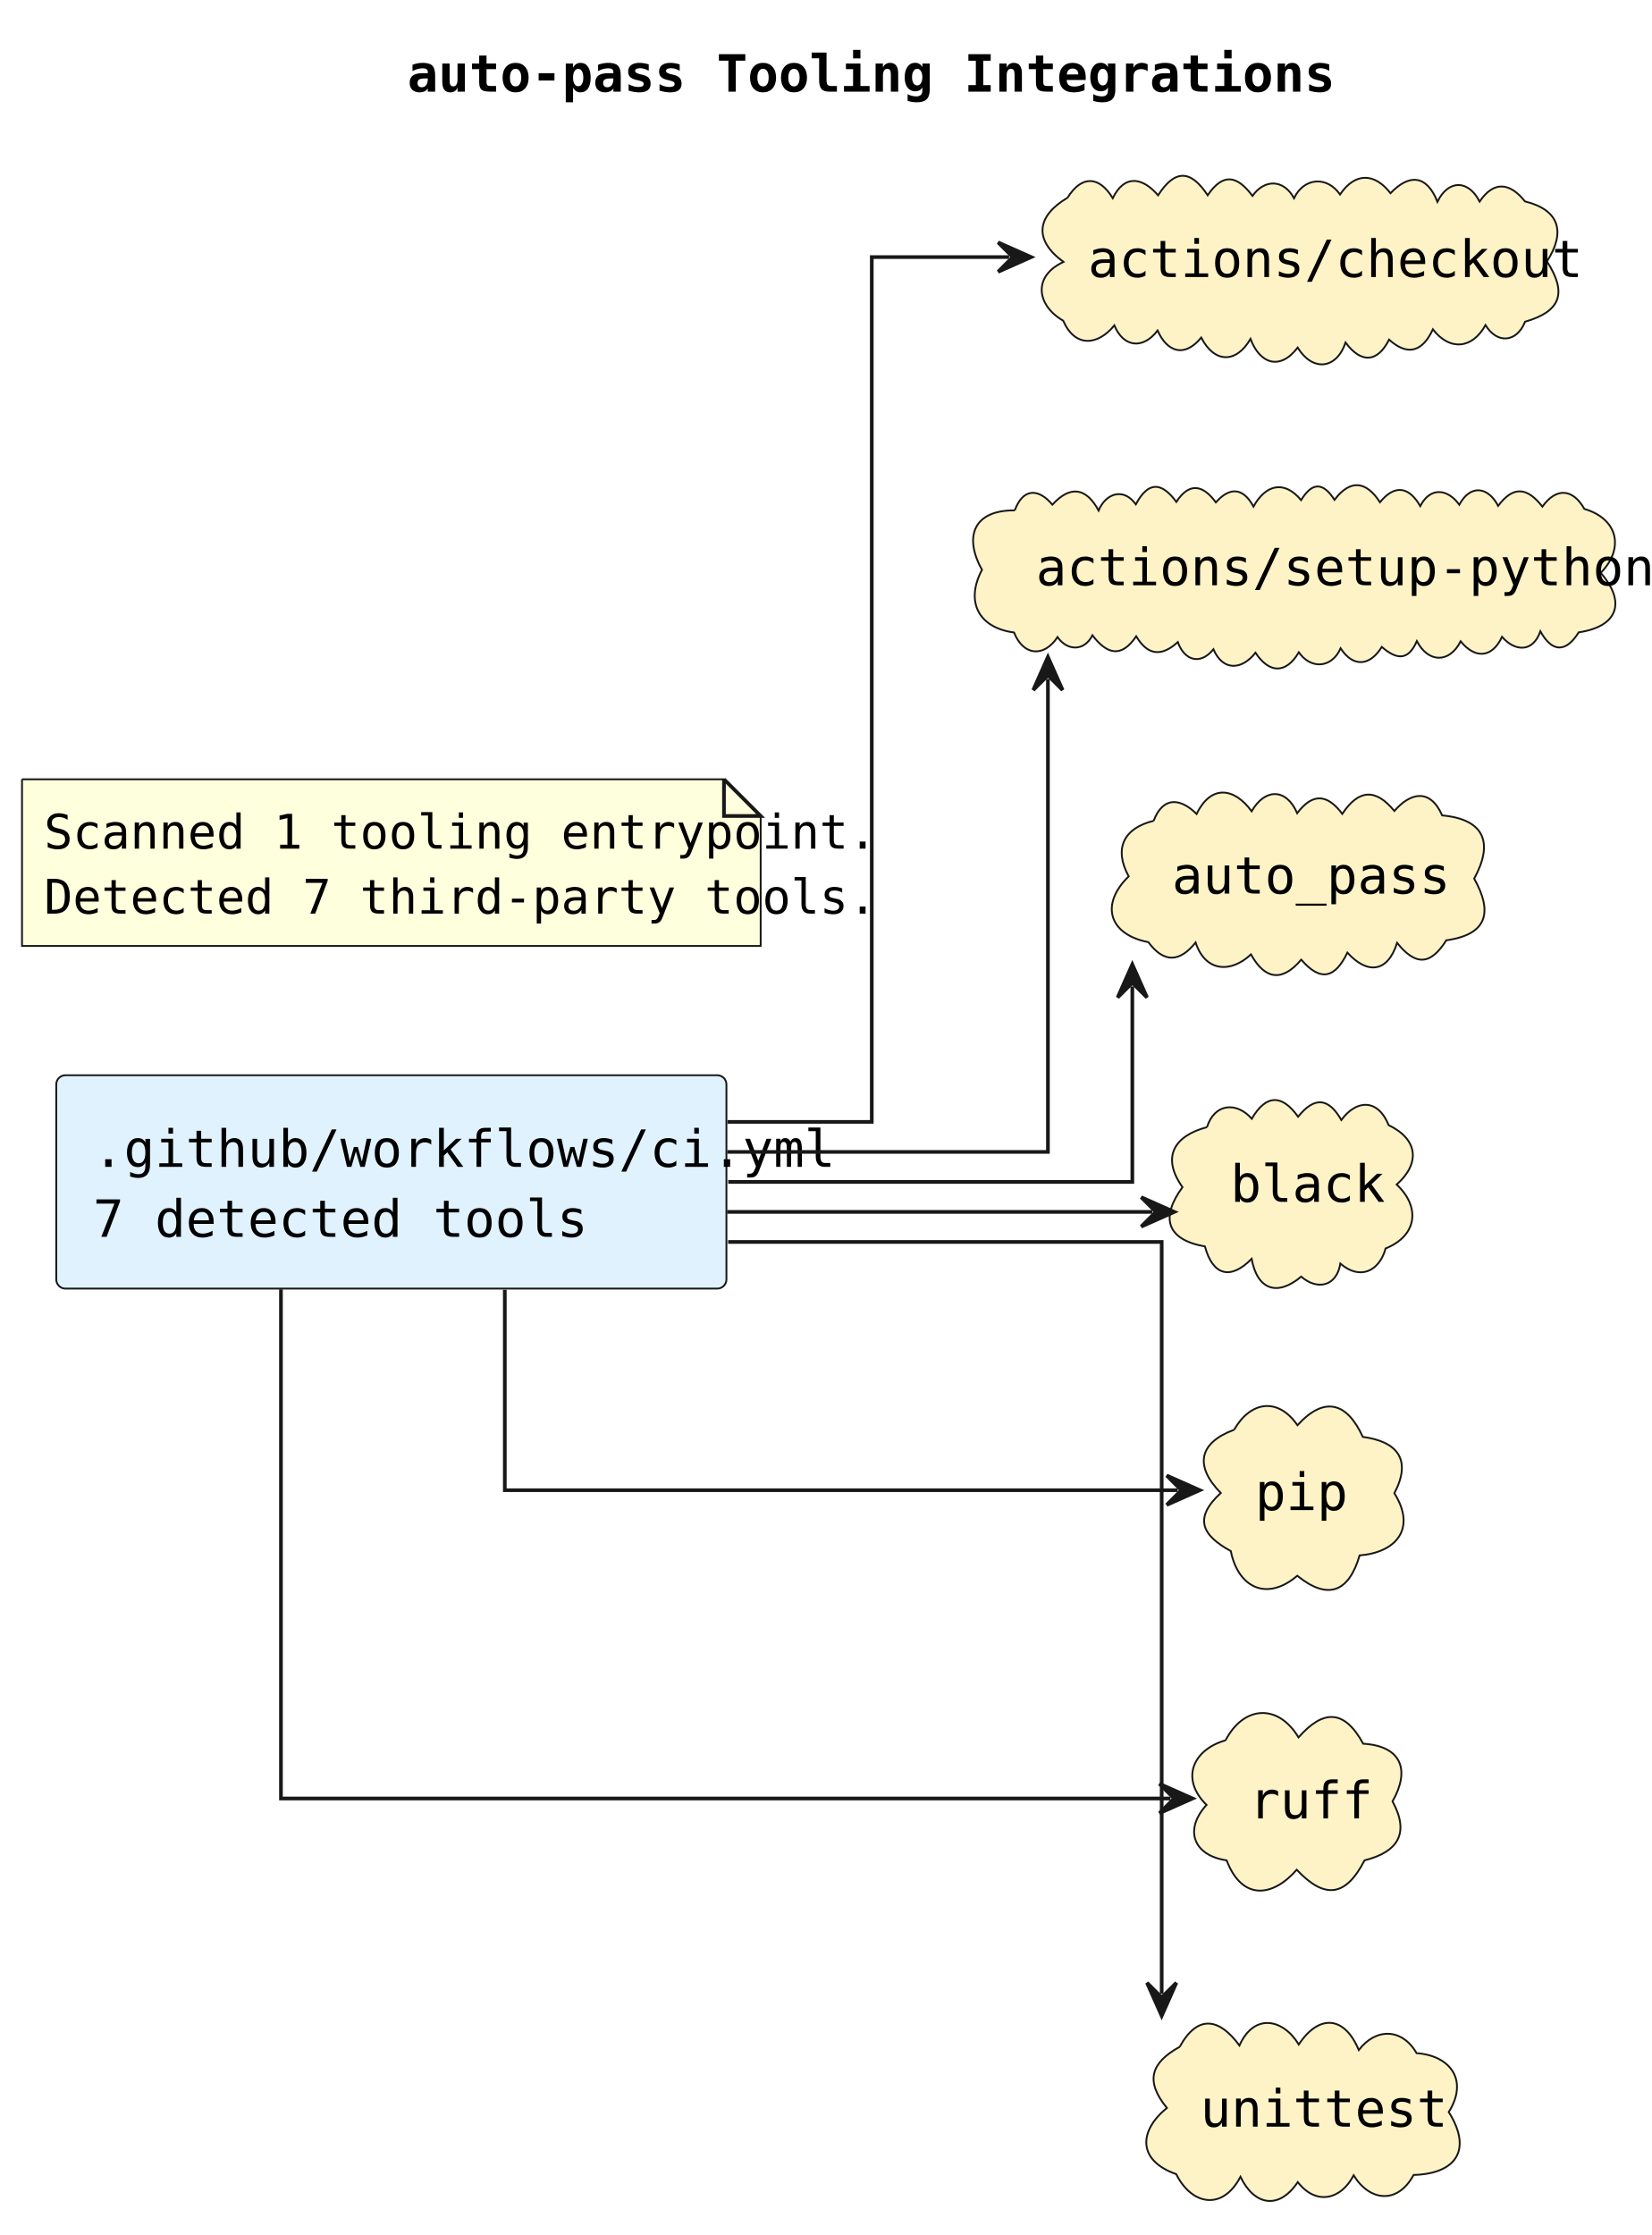
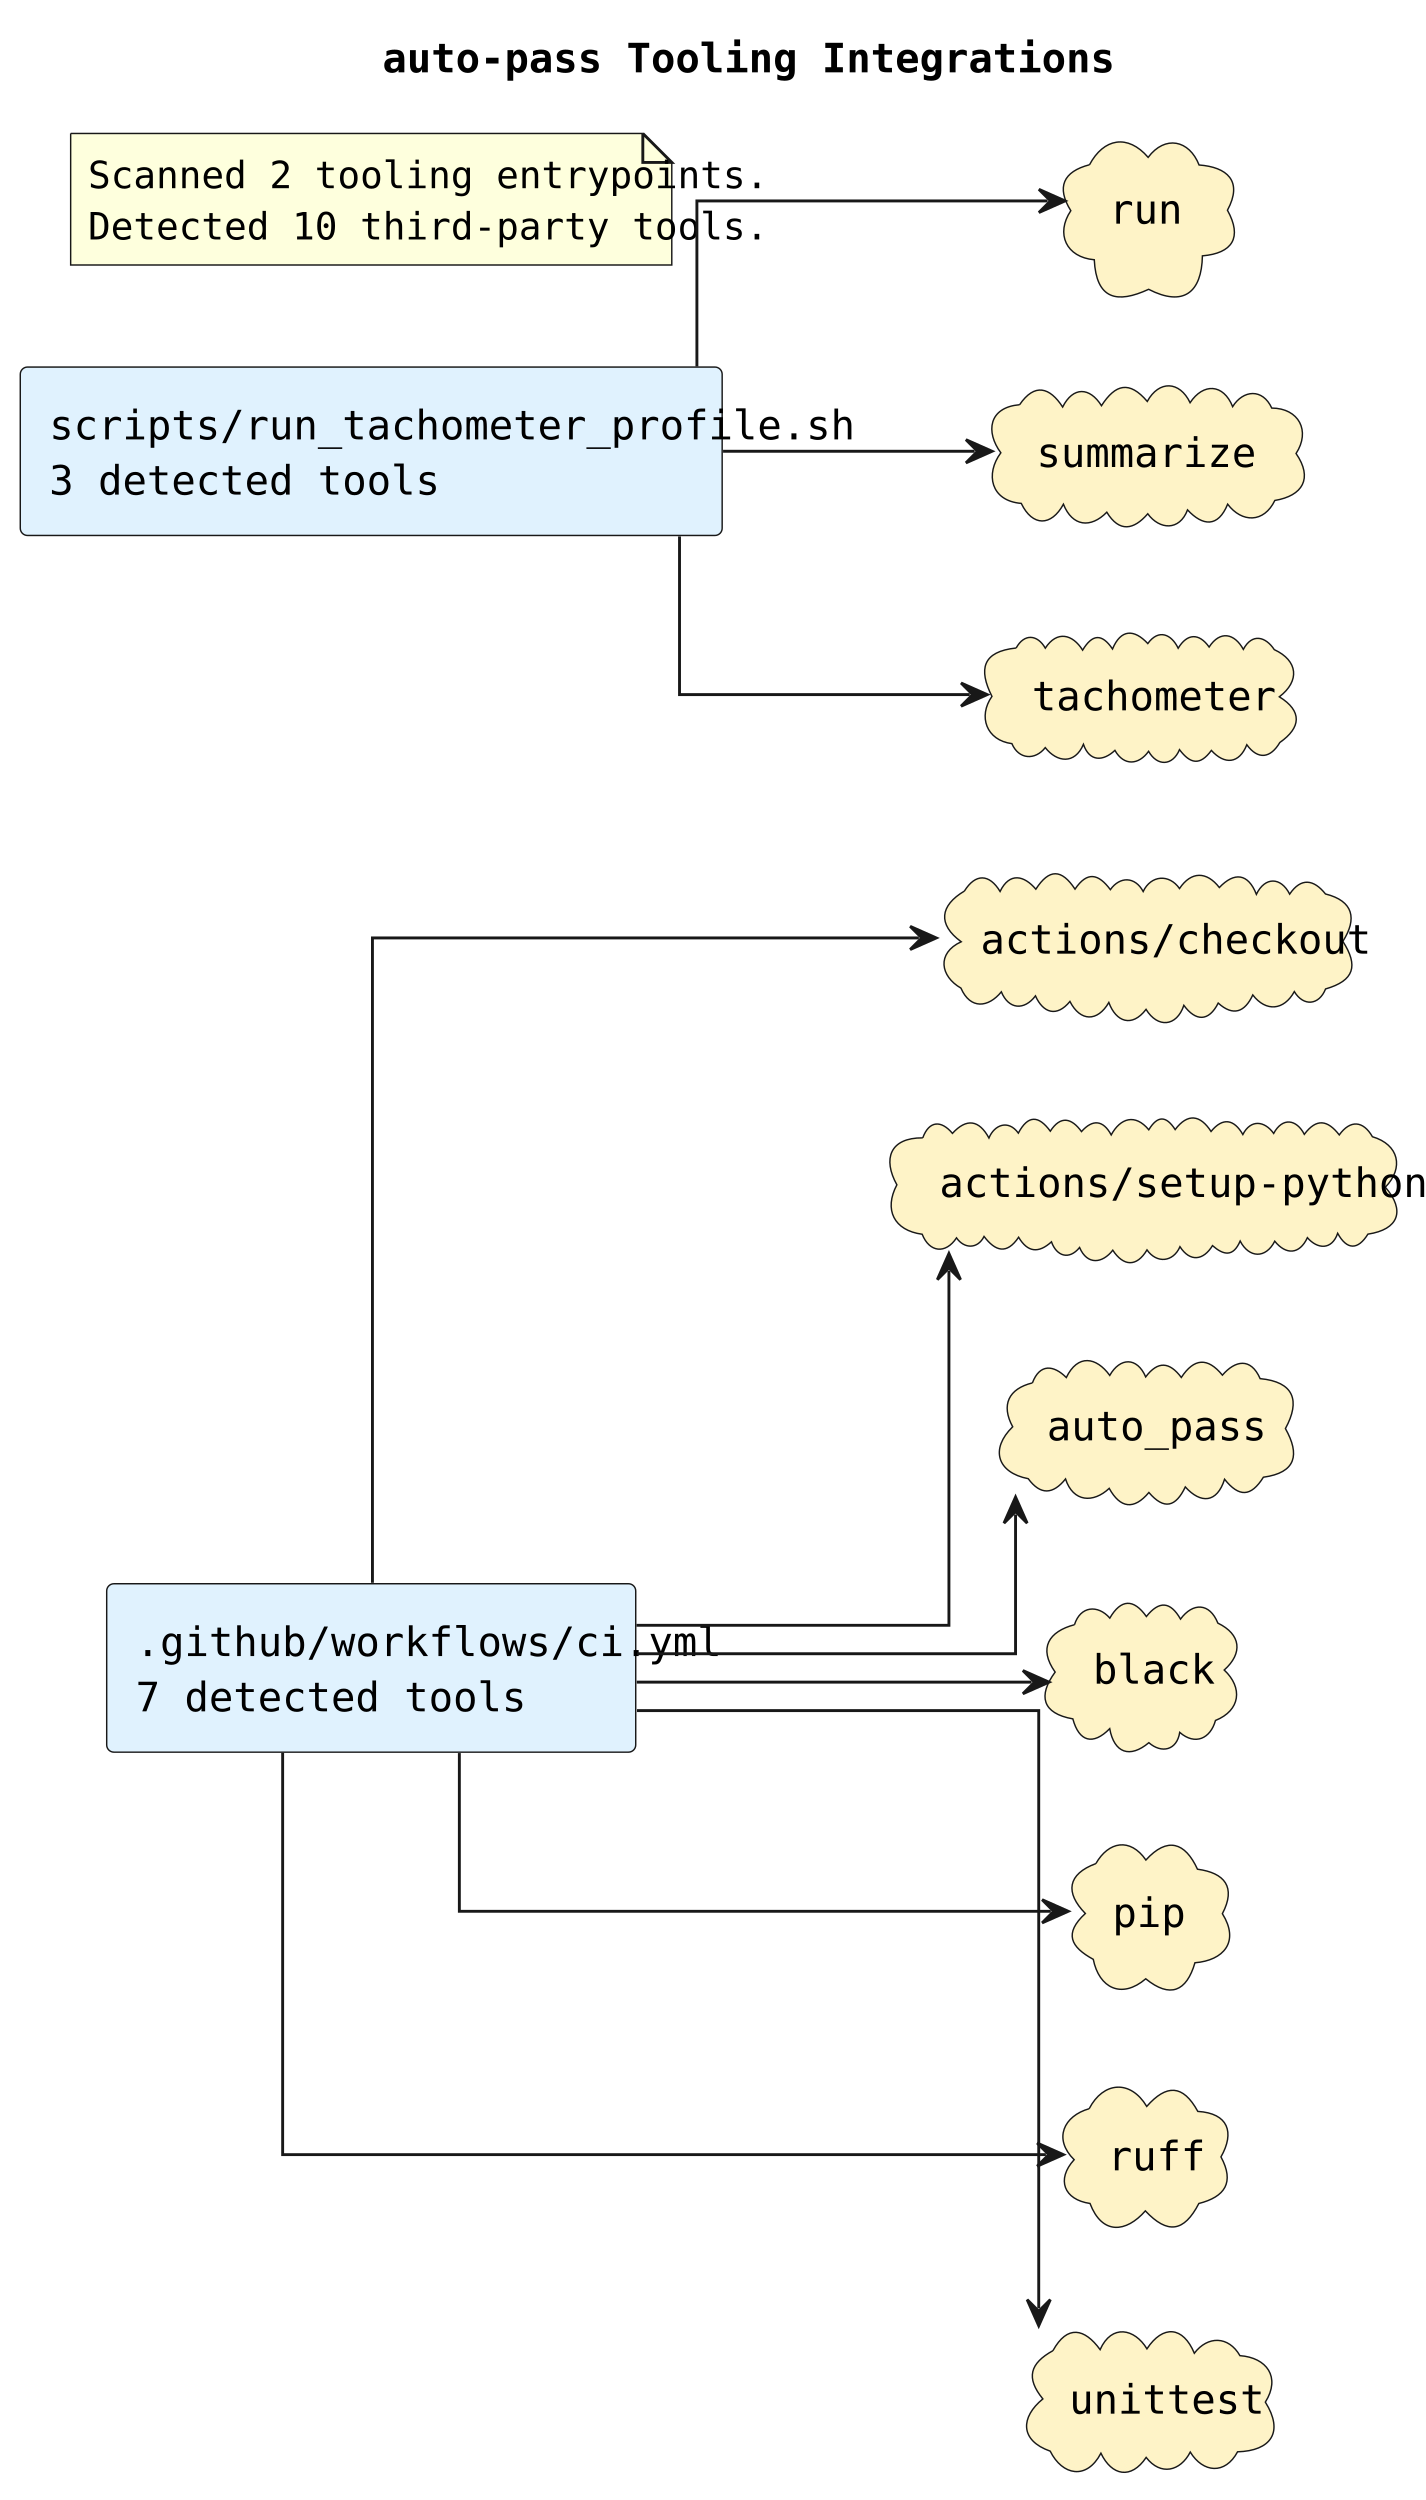
- <svg xmlns="http://www.w3.org/2000/svg" contentStyleType="text/css" data-diagram-type="DESCRIPTION" height="609px" preserveAspectRatio="none" style="width:450px;height:609px;background:#FFFFFF;" version="1.1" viewBox="0 0 450 609" width="450px" zoomAndPan="magnify">
+ <svg xmlns="http://www.w3.org/2000/svg" contentStyleType="text/css" data-diagram-type="DESCRIPTION" height="863px" preserveAspectRatio="none" style="width:492px;height:863px;background:#FFFFFF;" version="1.1" viewBox="0 0 492 863" width="492px" zoomAndPan="magnify">
  <defs />
  <g>
    <g class="title" data-source-line="1">
-       <text fill="#000000" font-family="Monospace" font-size="14" font-weight="bold" lengthAdjust="spacing" textLength="214.241" x="110.999" y="24.966">auto-pass Tooling Integrations</text>
+       <text fill="#000000" font-family="Monospace" font-size="14" font-weight="bold" lengthAdjust="spacing" textLength="214.241" x="132.004" y="24.966">auto-pass Tooling Integrations</text>
    </g>
    <g class="entity" data-qualified-name="source_github_workflows_ci_yml" data-source-line="7" id="ent0002">
-       <rect fill="#E0F2FE" height="58.136" rx="2.5" ry="2.5" style="stroke:#181818;stroke-width:0.5;" width="182.623" x="15.33" y="292.985" />
-       <text fill="#000000" font-family="Monospace" font-size="14" lengthAdjust="spacing" textLength="162.623" x="25.33" y="317.95">.github/workflows/ci.yml</text>
-       <text fill="#000000" font-family="Monospace" font-size="14" lengthAdjust="spacing" textLength="105.336" x="25.33" y="337.018">7 detected tools</text>
+       <rect fill="#E0F2FE" height="58.136" rx="2.5" ry="2.5" style="stroke:#181818;stroke-width:0.5;" width="182.623" x="36.83" y="546.708" />
+       <text fill="#000000" font-family="Monospace" font-size="14" lengthAdjust="spacing" textLength="162.623" x="46.83" y="571.674">.github/workflows/ci.yml</text>
+       <text fill="#000000" font-family="Monospace" font-size="14" lengthAdjust="spacing" textLength="105.336" x="46.83" y="590.742">7 detected tools</text>
    </g>
-     <g class="entity" data-qualified-name="tool_actions_checkout" data-source-line="8" id="ent0003">
-       <path d="M290.902,53.88 C294.754,47.721 299.497,47.862 303.226,54.003 C306.532,47.24 311.533,48.489 315.572,53.215 C320.192,46.068 324.453,46.193 329.094,53.196 C333.369,46.912 337.201,47.9 341.297,53.381 C344.629,48.695 349.842,48.849 352.623,54.015 C355.321,48.357 361.587,47.865 365.164,52.993 C369.244,46.955 374.542,47.015 378.915,52.647 C384.09,47.211 388.851,47.712 391.702,54.985 C394.673,48.861 400.153,48.945 403.192,54.921 C407.16,49.087 411.544,49.844 415.554,54.874 C425.236,57.284 426.546,63.443 421.548,71.232 C426.993,79.689 425.528,84.792 415.585,87.665 C413.337,93.337 407.977,93.808 404.801,88.584 C401.214,95.094 395.052,95.683 390.461,89.74 C387.728,95.643 383.757,97.258 378.527,92.547 C375.246,99.051 370.75,98.876 366.67,93.334 C364.142,100.773 357.624,101.24 353.616,94.718 C348.713,101.116 343.254,99.04 340.767,92.346 C336.831,99.124 330.909,98.969 327.338,91.99 C322.803,97.508 318.115,96.029 315.442,90.062 C311.564,95.18 306.205,94.802 303.661,88.666 C299.2,94.129 292.979,94.865 289.717,87.375 C282.619,83.324 281.218,75.341 289.799,71.369 C281.556,65.341 282.503,58.859 290.902,53.88" fill="#FEF3C7" style="stroke:#181818;stroke-width:0.5;" />
-       <text fill="#000000" font-family="Monospace" font-size="14" lengthAdjust="spacing" textLength="111.916" x="296.47" y="75.481">actions/checkout</text>
+     <g class="entity" data-qualified-name="source_scripts_run_tachometer_profile_sh" data-source-line="8" id="ent0003">
+       <rect fill="#E0F2FE" height="58.136" rx="2.5" ry="2.5" style="stroke:#181818;stroke-width:0.5;" width="242.291" x="7" y="126.708" />
+       <text fill="#000000" font-family="Monospace" font-size="14" lengthAdjust="spacing" textLength="222.291" x="17" y="151.674">scripts/run_tachometer_profile.sh</text>
+       <text fill="#000000" font-family="Monospace" font-size="14" lengthAdjust="spacing" textLength="105.336" x="17" y="170.742">3 detected tools</text>
    </g>
-     <g class="entity" data-qualified-name="tool_actions_setup_python" data-source-line="9" id="ent0004">
-       <path d="M276.529,139.065 C278.742,133.01 282.955,132.949 286.774,137.516 C291.638,132.186 295.977,132.835 299.37,139.112 C301.266,134.523 306.064,132.669 309.52,137.416 C312.879,131.124 316.487,131.231 320.555,136.754 C324.135,131.268 327.873,132.166 331.323,136.892 C335.161,132.55 338.8,132.879 341.576,138.038 C344.751,132.234 349.808,130.581 354.55,136.27 C357.596,131.299 360.534,131.358 363.655,136.201 C367.988,130.458 372.316,131.099 376.045,136.851 C380.088,131.914 383.957,132.578 387.019,137.901 C389.787,132.528 394.55,133.204 397.66,137.527 C400.71,131.883 405.512,132.598 408.243,137.838 C412.467,132.195 416.267,132.879 420.304,138.048 C424.095,132.777 428.547,133.091 431.748,138.671 C440.893,141.373 442.724,149.396 436.204,156.102 C443.239,164.197 440.792,170.735 430.201,172.299 C426.719,177.89 422.941,177.818 419.757,172.026 C417.712,177.902 412.773,177.525 409.306,173.532 C406.559,179.394 401.931,179.546 398.034,174.749 C394.913,180.864 389.163,180.6 386.094,174.697 C383.671,180.263 380.442,179.642 376.543,176.274 C373.389,181.407 368.829,182.043 365.317,176.655 C362.942,182.037 357.282,182.511 353.933,177.749 C350.352,183.772 345.808,183.446 342.121,177.857 C338.546,182.435 333.353,183.124 330.657,176.923 C327.007,181.407 322.702,179.895 320.955,174.962 C316.503,178.993 312.772,178.657 309.618,173.381 C305.482,179.49 301.568,178.186 297.688,173.107 C295.461,177.533 290.832,177.4 288.179,173.6 C284.405,179.275 278.825,178.662 276.326,172.34 C266.589,171.054 263.019,163.886 267.591,155.276 C262.628,146.359 265.157,138.975 276.529,139.065" fill="#FEF3C7" style="stroke:#181818;stroke-width:0.5;" />
-       <text fill="#000000" font-family="Monospace" font-size="14" lengthAdjust="spacing" textLength="140.28" x="282.28" y="159.481">actions/setup-python</text>
+     <g class="entity" data-qualified-name="tool_actions_checkout" data-source-line="9" id="ent0004">
+       <path d="M332.902,307.604 C336.754,301.445 341.497,301.585 345.226,307.726 C348.532,300.963 353.533,302.212 357.572,306.939 C362.192,299.791 366.453,299.916 371.094,306.919 C375.369,300.636 379.201,301.624 383.297,307.104 C386.629,302.419 391.842,302.572 394.623,307.738 C397.321,302.08 403.587,301.589 407.164,306.716 C411.244,300.679 416.542,300.738 420.915,306.37 C426.09,300.935 430.851,301.435 433.702,308.709 C436.673,302.584 442.153,302.669 445.192,308.644 C449.16,302.811 453.544,303.568 457.554,308.597 C467.236,311.007 468.546,317.167 463.548,324.955 C468.993,333.412 467.528,338.515 457.585,341.389 C455.337,347.06 449.977,347.531 446.801,342.307 C443.214,348.817 437.052,349.407 432.461,343.464 C429.728,349.366 425.757,350.981 420.527,346.271 C417.246,352.775 412.75,352.599 408.67,347.057 C406.142,354.497 399.624,354.963 395.616,348.441 C390.713,354.839 385.254,352.763 382.767,346.07 C378.831,352.848 372.909,352.692 369.338,345.713 C364.803,351.231 360.115,349.753 357.442,343.786 C353.564,348.903 348.205,348.525 345.661,342.39 C341.2,347.853 334.979,348.589 331.717,341.099 C324.619,337.047 323.218,329.064 331.799,325.093 C323.556,319.065 324.503,312.582 332.902,307.604" fill="#FEF3C7" style="stroke:#181818;stroke-width:0.5;" />
+       <text fill="#000000" font-family="Monospace" font-size="14" lengthAdjust="spacing" textLength="111.916" x="338.47" y="329.204">actions/checkout</text>
    </g>
-     <g class="entity" data-qualified-name="tool_auto_pass" data-source-line="10" id="ent0005">
-       <path d="M314.379,223.653 C316.928,216.865 321.766,217.485 326.076,221.799 C330.041,213.634 336.391,214.638 341.075,221.059 C344.633,214.833 350.479,214.626 353.485,221.578 C357.719,215.97 361.717,216.358 365.778,221.77 C370.183,215.1 374.834,214.717 379.965,220.974 C384.378,215.881 389.737,214.774 392.992,222.181 C404.655,223.272 406.991,229.752 401.716,239.417 C406.764,248.398 405.463,254.655 394.112,256.213 C389.792,263.098 385.725,263.166 380.712,256.92 C378.111,265.145 372.531,265.496 367.159,259.574 C363.854,266.493 359.88,267.64 354.586,261.487 C349.402,267.644 344.714,266.958 340.888,260.062 C335.408,265.219 328.44,264.886 325.807,256.816 C321.472,262.207 317.186,262.48 312.931,256.723 C302.188,254.64 299.696,246.451 307.57,238.8 C303.459,231.238 306.161,225.673 314.379,223.653" fill="#FEF3C7" style="stroke:#181818;stroke-width:0.5;" />
-       <text fill="#000000" font-family="Monospace" font-size="14" lengthAdjust="spacing" textLength="66.122" x="319.36" y="243.481">auto_pass</text>
+     <g class="entity" data-qualified-name="tool_actions_setup_python" data-source-line="10" id="ent0005">
+       <path d="M318.539,392.789 C320.752,386.734 324.965,386.672 328.784,391.24 C333.648,385.91 337.987,386.559 341.38,392.836 C343.276,388.246 348.074,386.392 351.53,391.14 C354.889,384.847 358.497,384.954 362.565,390.478 C366.145,384.991 369.883,385.889 373.333,390.615 C377.171,386.274 380.81,386.602 383.586,391.762 C386.761,385.957 391.818,384.305 396.56,389.994 C399.606,385.023 402.544,385.081 405.665,389.924 C409.998,384.181 414.326,384.822 418.055,390.575 C422.098,385.637 425.967,386.301 429.029,391.624 C431.797,386.251 436.56,386.928 439.67,391.25 C442.72,385.606 447.522,386.321 450.252,391.561 C454.477,385.919 458.277,386.602 462.314,391.771 C466.105,386.501 470.557,386.814 473.758,392.394 C482.903,395.096 484.734,403.119 478.214,409.825 C485.249,417.921 482.802,424.459 472.211,426.023 C468.729,431.613 464.951,431.541 461.767,425.75 C459.722,431.625 454.783,431.249 451.316,427.255 C448.569,433.118 443.941,433.269 440.044,428.472 C436.923,434.588 431.173,434.323 428.104,428.42 C425.68,433.986 422.452,433.365 418.553,429.997 C415.399,435.13 410.839,435.766 407.327,430.379 C404.952,435.761 399.292,436.235 395.943,431.472 C392.362,437.496 387.818,437.169 384.131,431.58 C380.556,436.159 375.363,436.848 372.667,430.646 C369.017,435.13 364.712,433.619 362.965,428.686 C358.513,432.716 354.782,432.38 351.628,427.105 C347.492,433.214 343.578,431.91 339.698,426.831 C337.471,431.257 332.842,431.123 330.189,427.323 C326.415,432.999 320.835,432.385 318.336,426.063 C308.599,424.777 305.029,417.61 309.601,408.999 C304.639,400.083 307.167,392.698 318.539,392.789" fill="#FEF3C7" style="stroke:#181818;stroke-width:0.5;" />
+       <text fill="#000000" font-family="Monospace" font-size="14" lengthAdjust="spacing" textLength="140.28" x="324.29" y="413.204">actions/setup-python</text>
    </g>
-     <g class="entity" data-qualified-name="tool_black" data-source-line="11" id="ent0006">
-       <path d="M328.911,307.13 C330.933,300.635 336.978,300.116 341.107,304.838 C344.978,298.213 349.305,298.067 353.732,304.291 C358.142,298.796 361.992,299.013 365.516,305.185 C369.761,299.427 375.554,299.47 378.409,306.578 C386.402,310.44 387.123,316.941 380.6,322.767 C387.112,328.885 386.231,336.695 377.582,340.186 C375.855,346.423 370.596,348.927 365.245,344.302 C364.249,350.559 358.937,351.666 354.584,347.857 C348.039,353.344 342.623,351.467 341.071,343.017 C335.276,348.918 330.473,347.529 328.344,339.635 C317.724,337.76 316.238,331.642 322.235,323.483 C316.318,315.157 320.111,309.447 328.911,307.13" fill="#FEF3C7" style="stroke:#181818;stroke-width:0.5;" />
-       <text fill="#000000" font-family="Monospace" font-size="14" lengthAdjust="spacing" textLength="34.272" x="335.29" y="327.481">black</text>
+     <g class="entity" data-qualified-name="tool_auto_pass" data-source-line="11" id="ent0006">
+       <path d="M356.389,477.377 C358.938,470.589 363.776,471.208 368.086,475.522 C372.051,467.358 378.401,468.362 383.086,474.782 C386.643,468.556 392.489,468.349 395.495,475.301 C399.728,469.693 403.727,470.082 407.788,475.494 C412.193,468.823 416.844,468.441 421.975,474.697 C426.388,469.604 431.747,468.497 435.002,475.904 C446.665,476.995 449.001,483.476 443.726,493.14 C448.774,502.122 447.473,508.378 436.122,509.936 C431.802,516.822 427.735,516.889 422.722,510.644 C420.12,518.869 414.541,519.22 409.169,513.298 C405.864,520.216 401.89,521.363 396.596,515.211 C391.412,521.367 386.724,520.681 382.898,513.786 C377.418,518.942 370.45,518.61 367.817,510.539 C363.482,515.931 359.196,516.204 354.941,510.446 C344.198,508.363 341.706,500.174 349.58,492.523 C345.469,484.962 348.171,479.396 356.389,477.377" fill="#FEF3C7" style="stroke:#181818;stroke-width:0.5;" />
+       <text fill="#000000" font-family="Monospace" font-size="14" lengthAdjust="spacing" textLength="66.122" x="361.37" y="497.204">auto_pass</text>
    </g>
-     <g class="entity" data-qualified-name="tool_pip" data-source-line="12" id="ent0007">
-       <path d="M336.301,389.583 C340.646,381.955 348.111,380.493 353.565,388.345 C360.973,380.231 367.082,382.179 371.37,391.526 C380.742,392.778 384.802,397.671 379.967,406.878 C386.058,416.605 380.384,423.029 370.496,423.826 C367.586,433.802 361.895,436.169 353.513,429.364 C345.197,436.476 337.383,432.573 335.395,422.638 C327.582,418.36 325.15,413.738 332.659,406.811 C325.591,399.592 326.476,393.229 336.301,389.583" fill="#FEF3C7" style="stroke:#181818;stroke-width:0.5;" />
-       <text fill="#000000" font-family="Monospace" font-size="14" lengthAdjust="spacing" textLength="20.832" x="342.01" y="411.481">pip</text>
+     <g class="entity" data-qualified-name="tool_black" data-source-line="12" id="ent0007">
+       <path d="M370.911,560.853 C372.933,554.359 378.978,553.839 383.107,558.561 C386.978,551.936 391.305,551.791 395.732,558.014 C400.142,552.519 403.992,552.736 407.516,558.909 C411.761,553.15 417.554,553.194 420.409,560.302 C428.402,564.163 429.123,570.665 422.6,576.491 C429.112,582.608 428.231,590.419 419.582,593.909 C417.855,600.146 412.596,602.65 407.245,598.025 C406.249,604.283 400.937,605.389 396.584,601.581 C390.039,607.067 384.623,605.19 383.071,596.74 C377.276,602.641 372.473,601.253 370.344,593.358 C359.724,591.483 358.238,585.366 364.235,577.206 C358.318,568.88 362.111,563.171 370.911,560.853" fill="#FEF3C7" style="stroke:#181818;stroke-width:0.5;" />
+       <text fill="#000000" font-family="Monospace" font-size="14" lengthAdjust="spacing" textLength="34.272" x="377.29" y="581.204">black</text>
    </g>
-     <g class="entity" data-qualified-name="tool_ruff" data-source-line="13" id="ent0008">
-       <path d="M333.973,474.202 C338.843,464.803 348.226,464.07 353.846,473.406 C360.655,465.714 366.337,465.748 371.475,475.13 C382.031,475.78 384.282,482.374 379.466,490.841 C384.243,499.671 380.84,504.635 371.834,506.924 C366.691,516.879 361.001,517.582 353.363,509.475 C346.714,517.065 338.428,517.864 334.262,506.916 C325.258,505.609 322.536,498.651 328.779,491.809 C321.459,484.578 325.225,476.693 333.973,474.202" fill="#FEF3C7" style="stroke:#181818;stroke-width:0.5;" />
-       <text fill="#000000" font-family="Monospace" font-size="14" lengthAdjust="spacing" textLength="24.066" x="340.39" y="495.481">ruff</text>
+     <g class="entity" data-qualified-name="tool_pip" data-source-line="13" id="ent0008">
+       <path d="M378.301,643.307 C382.646,635.679 390.111,634.216 395.565,642.069 C402.973,633.955 409.082,635.902 413.37,645.249 C422.742,646.501 426.802,651.394 421.967,660.601 C428.058,670.328 422.384,676.752 412.496,677.55 C409.586,687.525 403.895,689.893 395.513,683.087 C387.197,690.2 379.383,686.297 377.395,676.362 C369.582,672.083 367.15,667.461 374.659,660.534 C367.591,653.316 368.476,646.953 378.301,643.307" fill="#FEF3C7" style="stroke:#181818;stroke-width:0.5;" />
+       <text fill="#000000" font-family="Monospace" font-size="14" lengthAdjust="spacing" textLength="20.832" x="384.01" y="665.204">pip</text>
    </g>
-     <g class="entity" data-qualified-name="tool_unittest" data-source-line="14" id="ent0009">
-       <path d="M321.467,557.728 C326.454,548.676 332.392,550.027 337.748,557.361 C341.743,548.424 349.647,550.064 353.914,557.085 C359.454,548.733 366.373,549.264 370.271,558.603 C374.915,552.526 382.066,552.594 386.017,559.447 C395.219,560.113 400.225,566.82 394.787,575.49 C401.321,585.899 396.695,592.312 385.199,592.644 C380.884,600.661 373.277,599.901 368.87,592.742 C365.43,599.372 358.672,601.049 353.644,594.59 C348.458,602.304 341.772,600.944 338.027,593.139 C333.122,602.511 324.695,600.83 320.523,592.418 C309.942,588.705 310.261,580.672 317.982,574.381 C312.026,567.091 313.54,562.113 321.467,557.728" fill="#FEF3C7" style="stroke:#181818;stroke-width:0.5;" />
-       <text fill="#000000" font-family="Monospace" font-size="14" lengthAdjust="spacing" textLength="50.68" x="327.08" y="579.481">unittest</text>
+     <g class="entity" data-qualified-name="tool_ruff" data-source-line="14" id="ent0009">
+       <path d="M375.983,727.925 C380.853,718.526 390.236,717.794 395.856,727.13 C402.665,719.437 408.346,719.471 413.485,728.854 C424.041,729.503 426.292,736.097 421.476,744.564 C426.253,753.394 422.85,758.359 413.844,760.647 C408.701,770.602 403.011,771.306 395.373,763.199 C388.724,770.788 380.438,771.587 376.272,760.64 C367.268,759.332 364.546,752.374 370.789,745.532 C363.469,738.301 367.235,730.416 375.983,727.925" fill="#FEF3C7" style="stroke:#181818;stroke-width:0.5;" />
+       <text fill="#000000" font-family="Monospace" font-size="14" lengthAdjust="spacing" textLength="24.066" x="382.4" y="749.204">ruff</text>
    </g>
-     <g class="entity" data-qualified-name="toolingGraphSummary" data-source-line="23" id="ent0017">
-       <path d="M6,212.345 L6,257.757 L207.284,257.757 L207.284,222.345 L197.284,212.345 L6,212.345" fill="#FEFFDD" style="stroke:#181818;stroke-width:0.5;" />
-       <path d="M197.284,212.345 L197.284,222.345 L207.284,222.345 L197.284,212.345" fill="#FEFFDD" style="stroke:#181818;stroke-width:1;" />
-       <text fill="#000000" font-family="Monospace" font-size="13" lengthAdjust="spacing" textLength="180.284" x="12" y="231.242">Scanned 1 tooling entrypoint.</text>
-       <text fill="#000000" font-family="Monospace" font-size="13" lengthAdjust="spacing" textLength="171.782" x="12" y="248.948">Detected 7 third-party tools.</text>
+     <g class="entity" data-qualified-name="tool_run" data-source-line="15" id="ent0010">
+       <path d="M376.1,56.871 C380.972,47.729 389.275,46.13 396.335,54.314 C402.199,46.55 410.524,48.288 413.923,56.953 C423.512,57.661 429.202,62.414 423.714,72.574 C428.949,82.02 425.447,87.44 415.073,88.323 C414.835,101.047 408.503,106.042 396.51,99.871 C385.603,104.904 378.441,103.418 377.74,89.67 C368.079,88.836 364.291,80.744 369.644,72.733 C364.589,64.606 367.005,59.238 376.1,56.871" fill="#FEF3C7" style="stroke:#181818;stroke-width:0.5;" />
+       <text fill="#000000" font-family="Monospace" font-size="14" lengthAdjust="spacing" textLength="23.086" x="382.89" y="77.204">run</text>
    </g>
-     <g class="link" data-entity-1="ent0002" data-entity-2="ent0003" data-link-type="dependency" data-source-line="15" id="lnk10">
-       <path d="M198.28,305.695 C220.29,305.695 237.56,305.695 237.56,305.695 C237.56,305.695 237.56,70.055 237.56,70.055 C237.56,70.055 251.63,70.055 274.99,70.055" fill="none" id="source_github_workflows_ci_yml-to-tool_actions_checkout" style="stroke:#181818;stroke-width:1;" />
-       <polygon fill="#181818" points="280.99,70.055,271.99,66.055,275.99,70.055,271.99,74.055,280.99,70.055" style="stroke:#181818;stroke-width:1;" />
+     <g class="entity" data-qualified-name="tool_summarize" data-source-line="16" id="ent0011">
+       <path d="M351.966,139.708 C357.161,132.088 362.398,133.662 366.825,140.496 C370.442,133.345 376.149,133.579 380.23,140.039 C385.064,132.575 389.831,131.305 396.036,138.567 C400.097,131.2 407.197,131.466 410.821,139.001 C415.405,132.141 422.296,132.418 425.512,140.359 C429.149,134.545 435.849,133.982 439.012,140.863 C448.379,140.934 452.489,148.751 447.399,156.551 C453.344,165.164 449.671,171.167 440.076,172.759 C436.294,180.611 428.704,180.518 423.786,174.052 C420.48,182.169 415.198,181.66 409.94,176.017 C407.147,183.397 400.264,182.885 396.205,177.366 C391.376,182.943 386.406,183.922 382.068,176.818 C376.51,182.486 370.189,181.795 367.092,174.066 C362.902,181.786 356.412,181.826 352.538,173.775 C341.978,172.92 340.045,163.618 345.487,156.304 C340.173,149.121 341.239,140.63 351.966,139.708" fill="#FEF3C7" style="stroke:#181818;stroke-width:0.5;" />
+       <text fill="#000000" font-family="Monospace" font-size="14" lengthAdjust="spacing" textLength="73.262" x="357.8" y="161.204">summarize</text>
    </g>
-     <g class="link" data-entity-1="ent0002" data-entity-2="ent0004" data-link-type="dependency" data-source-line="16" id="lnk11">
-       <path d="M198.2,313.875 C242.22,313.875 285.56,313.875 285.56,313.875 C285.56,313.875 285.56,229.975 285.56,185.025" fill="none" id="source_github_workflows_ci_yml-to-tool_actions_setup_python" style="stroke:#181818;stroke-width:1;" />
-       <polygon fill="#181818" points="285.56,179.025,281.56,188.025,285.56,184.025,289.56,188.025,285.56,179.025" style="stroke:#181818;stroke-width:1;" />
+     <g class="entity" data-qualified-name="tool_tachometer" data-source-line="17" id="ent0012">
+       <path d="M350.777,223.691 C353.551,218.617 358.106,218.977 360.837,223.734 C364.918,217.509 370.266,218.935 373.723,224.421 C377.041,218.934 380.296,218.508 384.038,224.024 C386.929,217.119 391.482,217.081 396.216,222.149 C400.031,216.911 404.422,219.011 406.703,223.76 C409.836,218.631 413.865,218.416 417.386,223.347 C421.227,217.506 426.131,218.628 429.198,224.152 C432.266,218.449 436.907,219.748 439.882,224.25 C448.111,228.061 448.792,235.075 441.63,240.537 C449.65,245.501 449.131,251.182 441.798,256.31 C438.616,261.712 434.329,262.453 430.401,257.1 C427.743,263.765 422.682,264.024 418.168,259.05 C414.202,264.434 410.885,263.698 407.167,258.785 C404.759,264.473 399.495,264.615 396.492,259.367 C393.082,264.103 387.985,264.52 384.869,259.033 C380.845,262.812 376.135,263.092 374.003,256.959 C371.003,263.978 364.866,263.217 360.827,258.086 C357.283,262.564 351.657,262.2 349.305,256.709 C340.498,255.56 337.543,247.314 342.419,240.391 C337.702,230.988 339.122,224.899 350.777,223.691" fill="#FEF3C7" style="stroke:#181818;stroke-width:0.5;" />
+       <text fill="#000000" font-family="Monospace" font-size="14" lengthAdjust="spacing" textLength="76.468" x="356.2" y="245.204">tachometer</text>
    </g>
-     <g class="link" data-entity-1="ent0002" data-entity-2="ent0005" data-link-type="dependency" data-source-line="17" id="lnk12">
-       <path d="M198.44,322.055 C251.79,322.055 308.56,322.055 308.56,322.055 C308.56,322.055 308.56,293.575 308.56,268.795" fill="none" id="source_github_workflows_ci_yml-to-tool_auto_pass" style="stroke:#181818;stroke-width:1;" />
-       <polygon fill="#181818" points="308.56,262.795,304.56,271.795,308.56,267.795,312.56,271.795,308.56,262.795" style="stroke:#181818;stroke-width:1;" />
+     <g class="entity" data-qualified-name="tool_unittest" data-source-line="18" id="ent0013">
+       <path d="M363.477,811.451 C368.464,802.399 374.402,803.75 379.758,811.085 C383.753,802.147 391.657,803.787 395.924,810.808 C401.464,802.457 408.383,802.988 412.281,812.326 C416.925,806.249 424.076,806.317 428.027,813.17 C437.229,813.836 442.235,820.544 436.797,829.213 C443.331,839.622 438.705,846.036 427.209,846.367 C422.894,854.385 415.287,853.624 410.88,846.466 C407.44,853.095 400.682,854.773 395.654,848.313 C390.468,856.027 383.782,854.667 380.038,846.863 C375.132,856.235 366.705,854.554 362.533,846.141 C351.952,842.429 352.271,834.395 359.992,828.105 C354.036,820.814 355.55,815.836 363.477,811.451" fill="#FEF3C7" style="stroke:#181818;stroke-width:0.5;" />
+       <text fill="#000000" font-family="Monospace" font-size="14" lengthAdjust="spacing" textLength="50.68" x="369.09" y="833.204">unittest</text>
    </g>
-     <g class="link" data-entity-1="ent0002" data-entity-2="ent0006" data-link-type="dependency" data-source-line="18" id="lnk13">
-       <path d="M198.16,330.225 C240.88,330.225 283.02,330.225 313.99,330.225" fill="none" id="source_github_workflows_ci_yml-to-tool_black" style="stroke:#181818;stroke-width:1;" />
-       <polygon fill="#181818" points="319.99,330.225,310.99,326.225,314.99,330.225,310.99,334.225,319.99,330.225" style="stroke:#181818;stroke-width:1;" />
+     <g class="entity" data-qualified-name="toolingGraphSummary" data-source-line="30" id="ent0024">
+       <path d="M24.39,46.068 L24.39,91.48 L231.901,91.48 L231.901,56.068 L221.901,46.068 L24.39,46.068" fill="#FEFFDD" style="stroke:#181818;stroke-width:0.5;" />
+       <path d="M221.901,46.068 L221.901,56.068 L231.901,56.068 L221.901,46.068" fill="#FEFFDD" style="stroke:#181818;stroke-width:1;" />
+       <text fill="#000000" font-family="Monospace" font-size="13" lengthAdjust="spacing" textLength="186.511" x="30.39" y="64.965">Scanned 2 tooling entrypoints.</text>
+       <text fill="#000000" font-family="Monospace" font-size="13" lengthAdjust="spacing" textLength="179.218" x="30.39" y="82.671">Detected 10 third-party tools.</text>
    </g>
-     <g class="link" data-entity-1="ent0002" data-entity-2="ent0007" data-link-type="dependency" data-source-line="19" id="lnk14">
-       <path d="M137.56,351.435 C137.56,375.655 137.56,406.055 137.56,406.055 C137.56,406.055 264.02,406.055 320.93,406.055" fill="none" id="source_github_workflows_ci_yml-to-tool_pip" style="stroke:#181818;stroke-width:1;" />
-       <polygon fill="#181818" points="326.93,406.055,317.93,402.055,321.93,406.055,317.93,410.055,326.93,406.055" style="stroke:#181818;stroke-width:1;" />
+     <g class="link" data-entity-1="ent0002" data-entity-2="ent0004" data-link-type="dependency" data-source-line="19" id="lnk14">
+       <path d="M128.57,546.378 C128.57,479.898 128.57,323.778 128.57,323.778 C128.57,323.778 238.43,323.778 317.19,323.778" fill="none" id="source_github_workflows_ci_yml-to-tool_actions_checkout" style="stroke:#181818;stroke-width:1;" />
+       <polygon fill="#181818" points="323.19,323.778,314.19,319.778,318.19,323.778,314.19,327.778,323.19,323.778" style="stroke:#181818;stroke-width:1;" />
    </g>
-     <g class="link" data-entity-1="ent0002" data-entity-2="ent0008" data-link-type="dependency" data-source-line="20" id="lnk15">
-       <path d="M76.56,351.315 C76.56,399.445 76.56,490.055 76.56,490.055 C76.56,490.055 249.19,490.055 318.96,490.055" fill="none" id="source_github_workflows_ci_yml-to-tool_ruff" style="stroke:#181818;stroke-width:1;" />
-       <polygon fill="#181818" points="324.96,490.055,315.96,486.055,319.96,490.055,315.96,494.055,324.96,490.055" style="stroke:#181818;stroke-width:1;" />
+     <g class="link" data-entity-1="ent0002" data-entity-2="ent0005" data-link-type="dependency" data-source-line="20" id="lnk15">
+       <path d="M219.69,561.058 C272.11,561.058 327.57,561.058 327.57,561.058 C327.57,561.058 327.57,482.178 327.57,438.738" fill="none" id="source_github_workflows_ci_yml-to-tool_actions_setup_python" style="stroke:#181818;stroke-width:1;" />
+       <polygon fill="#181818" points="327.57,432.738,323.57,441.738,327.57,437.738,331.57,441.738,327.57,432.738" style="stroke:#181818;stroke-width:1;" />
    </g>
-     <g class="link" data-entity-1="ent0002" data-entity-2="ent0009" data-link-type="dependency" data-source-line="21" id="lnk16">
-       <path d="M198.41,338.405 C254.9,338.405 316.56,338.405 316.56,338.405 C316.56,338.405 316.56,482.775 316.56,543.275" fill="none" id="source_github_workflows_ci_yml-to-tool_unittest" style="stroke:#181818;stroke-width:1;" />
-       <polygon fill="#181818" points="316.56,549.275,320.56,540.275,316.56,544.275,312.56,540.275,316.56,549.275" style="stroke:#181818;stroke-width:1;" />
+     <g class="link" data-entity-1="ent0002" data-entity-2="ent0006" data-link-type="dependency" data-source-line="21" id="lnk16">
+       <path d="M219.9,570.868 C281.17,570.868 350.57,570.868 350.57,570.868 C350.57,570.868 350.57,545.968 350.57,522.798" fill="none" id="source_github_workflows_ci_yml-to-tool_auto_pass" style="stroke:#181818;stroke-width:1;" />
+       <polygon fill="#181818" points="350.57,516.798,346.57,525.798,350.57,521.798,354.57,525.798,350.57,516.798" style="stroke:#181818;stroke-width:1;" />
+     </g>
+     <g class="link" data-entity-1="ent0002" data-entity-2="ent0007" data-link-type="dependency" data-source-line="22" id="lnk17">
+       <path d="M219.79,580.678 C269.13,580.678 320.93,580.678 356.1,580.678" fill="none" id="source_github_workflows_ci_yml-to-tool_black" style="stroke:#181818;stroke-width:1;" />
+       <polygon fill="#181818" points="362.1,580.678,353.1,576.678,357.1,580.678,353.1,584.678,362.1,580.678" style="stroke:#181818;stroke-width:1;" />
+     </g>
+     <g class="link" data-entity-1="ent0002" data-entity-2="ent0008" data-link-type="dependency" data-source-line="23" id="lnk18">
+       <path d="M158.57,605.158 C158.57,629.378 158.57,659.778 158.57,659.778 C158.57,659.778 301.61,659.778 362.74,659.778" fill="none" id="source_github_workflows_ci_yml-to-tool_pip" style="stroke:#181818;stroke-width:1;" />
+       <polygon fill="#181818" points="368.74,659.778,359.74,655.778,363.74,659.778,359.74,663.778,368.74,659.778" style="stroke:#181818;stroke-width:1;" />
+     </g>
+     <g class="link" data-entity-1="ent0002" data-entity-2="ent0009" data-link-type="dependency" data-source-line="24" id="lnk19">
+       <path d="M97.57,605.038 C97.57,653.168 97.57,743.778 97.57,743.778 C97.57,743.778 287.54,743.778 361.04,743.778" fill="none" id="source_github_workflows_ci_yml-to-tool_ruff" style="stroke:#181818;stroke-width:1;" />
+       <polygon fill="#181818" points="367.04,743.778,358.04,739.778,362.04,743.778,358.04,747.778,367.04,743.778" style="stroke:#181818;stroke-width:1;" />
+     </g>
+     <g class="link" data-entity-1="ent0002" data-entity-2="ent0013" data-link-type="dependency" data-source-line="25" id="lnk20">
+       <path d="M219.88,590.498 C284.14,590.498 358.57,590.498 358.57,590.498 C358.57,590.498 358.57,735.908 358.57,796.828" fill="none" id="source_github_workflows_ci_yml-to-tool_unittest" style="stroke:#181818;stroke-width:1;" />
+       <polygon fill="#181818" points="358.57,802.828,362.57,793.828,358.57,797.828,354.57,793.828,358.57,802.828" style="stroke:#181818;stroke-width:1;" />
+     </g>
+     <g class="link" data-entity-1="ent0003" data-entity-2="ent0010" data-link-type="dependency" data-source-line="26" id="lnk21">
+       <path d="M240.57,126.518 C240.57,101.448 240.57,69.358 240.57,69.358 C240.57,69.358 317.55,69.358 361.63,69.358" fill="none" id="source_scripts_run_tachometer_profile_sh-to-tool_run" style="stroke:#181818;stroke-width:1;" />
+       <polygon fill="#181818" points="367.63,69.358,358.63,65.358,362.63,69.358,358.63,73.358,367.63,69.358" style="stroke:#181818;stroke-width:1;" />
+     </g>
+     <g class="link" data-entity-1="ent0003" data-entity-2="ent0011" data-link-type="dependency" data-source-line="27" id="lnk22">
+       <path d="M249.6,155.778 C282.25,155.778 309.84,155.778 336.44,155.778" fill="none" id="source_scripts_run_tachometer_profile_sh-to-tool_summarize" style="stroke:#181818;stroke-width:1;" />
+       <polygon fill="#181818" points="342.44,155.778,333.44,151.778,337.44,155.778,333.44,159.778,342.44,155.778" style="stroke:#181818;stroke-width:1;" />
+     </g>
+     <g class="link" data-entity-1="ent0003" data-entity-2="ent0012" data-link-type="dependency" data-source-line="28" id="lnk23">
+       <path d="M234.57,185.158 C234.57,209.378 234.57,239.778 234.57,239.778 C234.57,239.778 288.31,239.778 334.76,239.778" fill="none" id="source_scripts_run_tachometer_profile_sh-to-tool_tachometer" style="stroke:#181818;stroke-width:1;" />
+       <polygon fill="#181818" points="340.76,239.778,331.76,235.778,335.76,239.778,331.76,243.778,340.76,239.778" style="stroke:#181818;stroke-width:1;" />
    </g>
  </g>
</svg>
